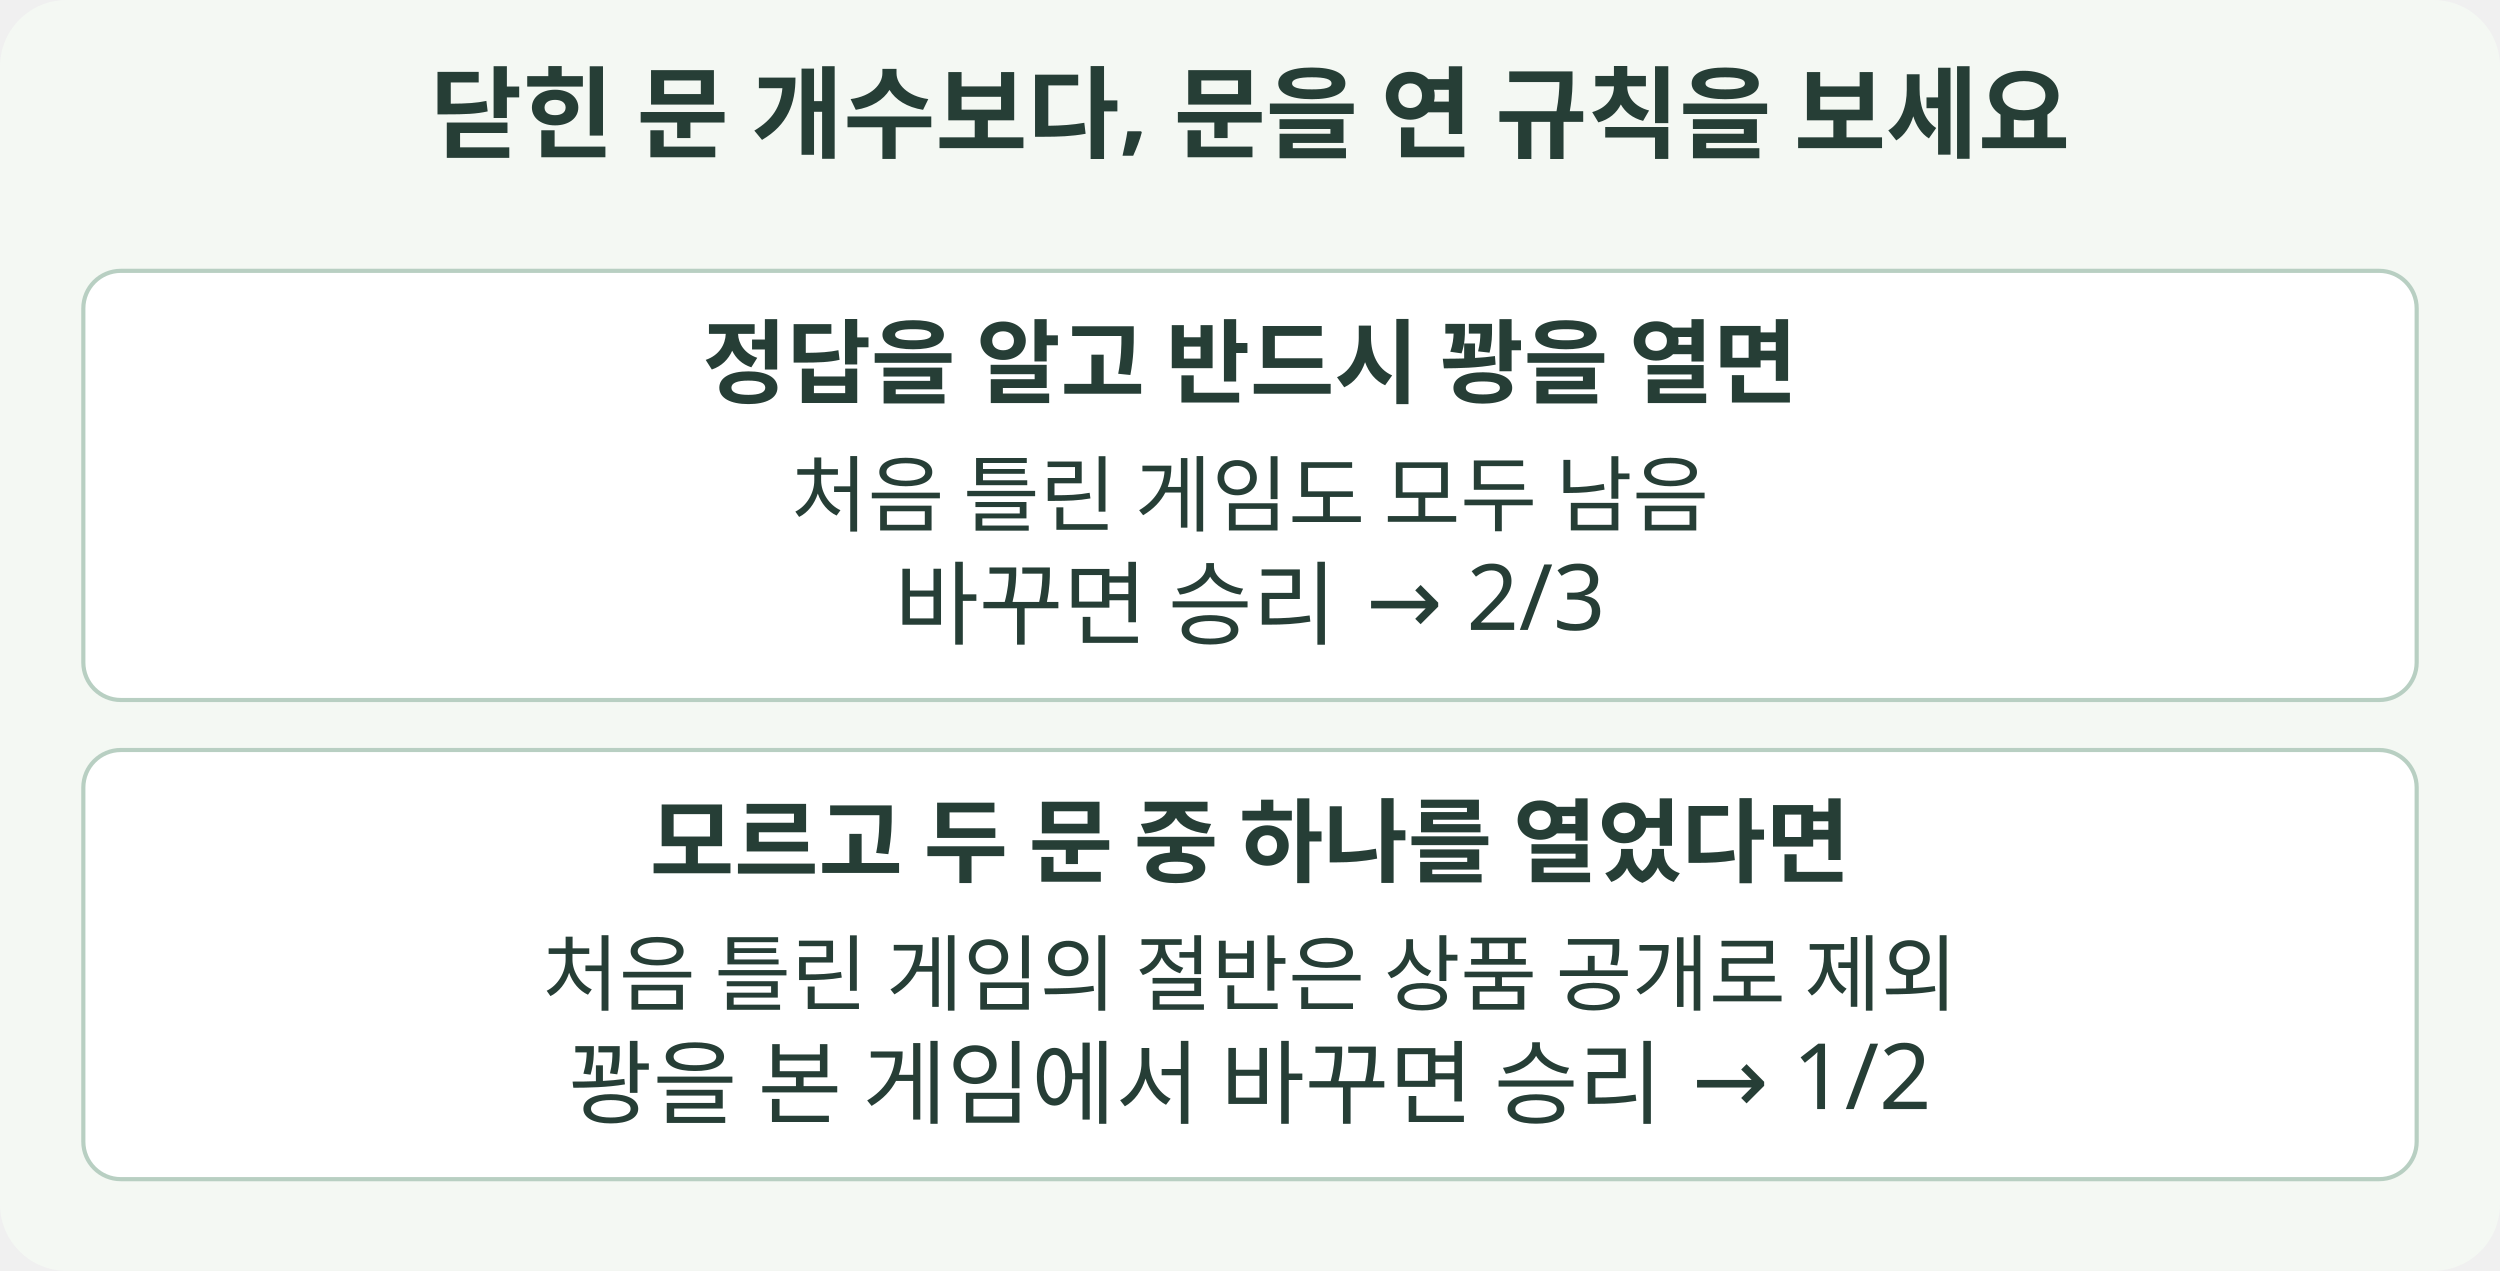
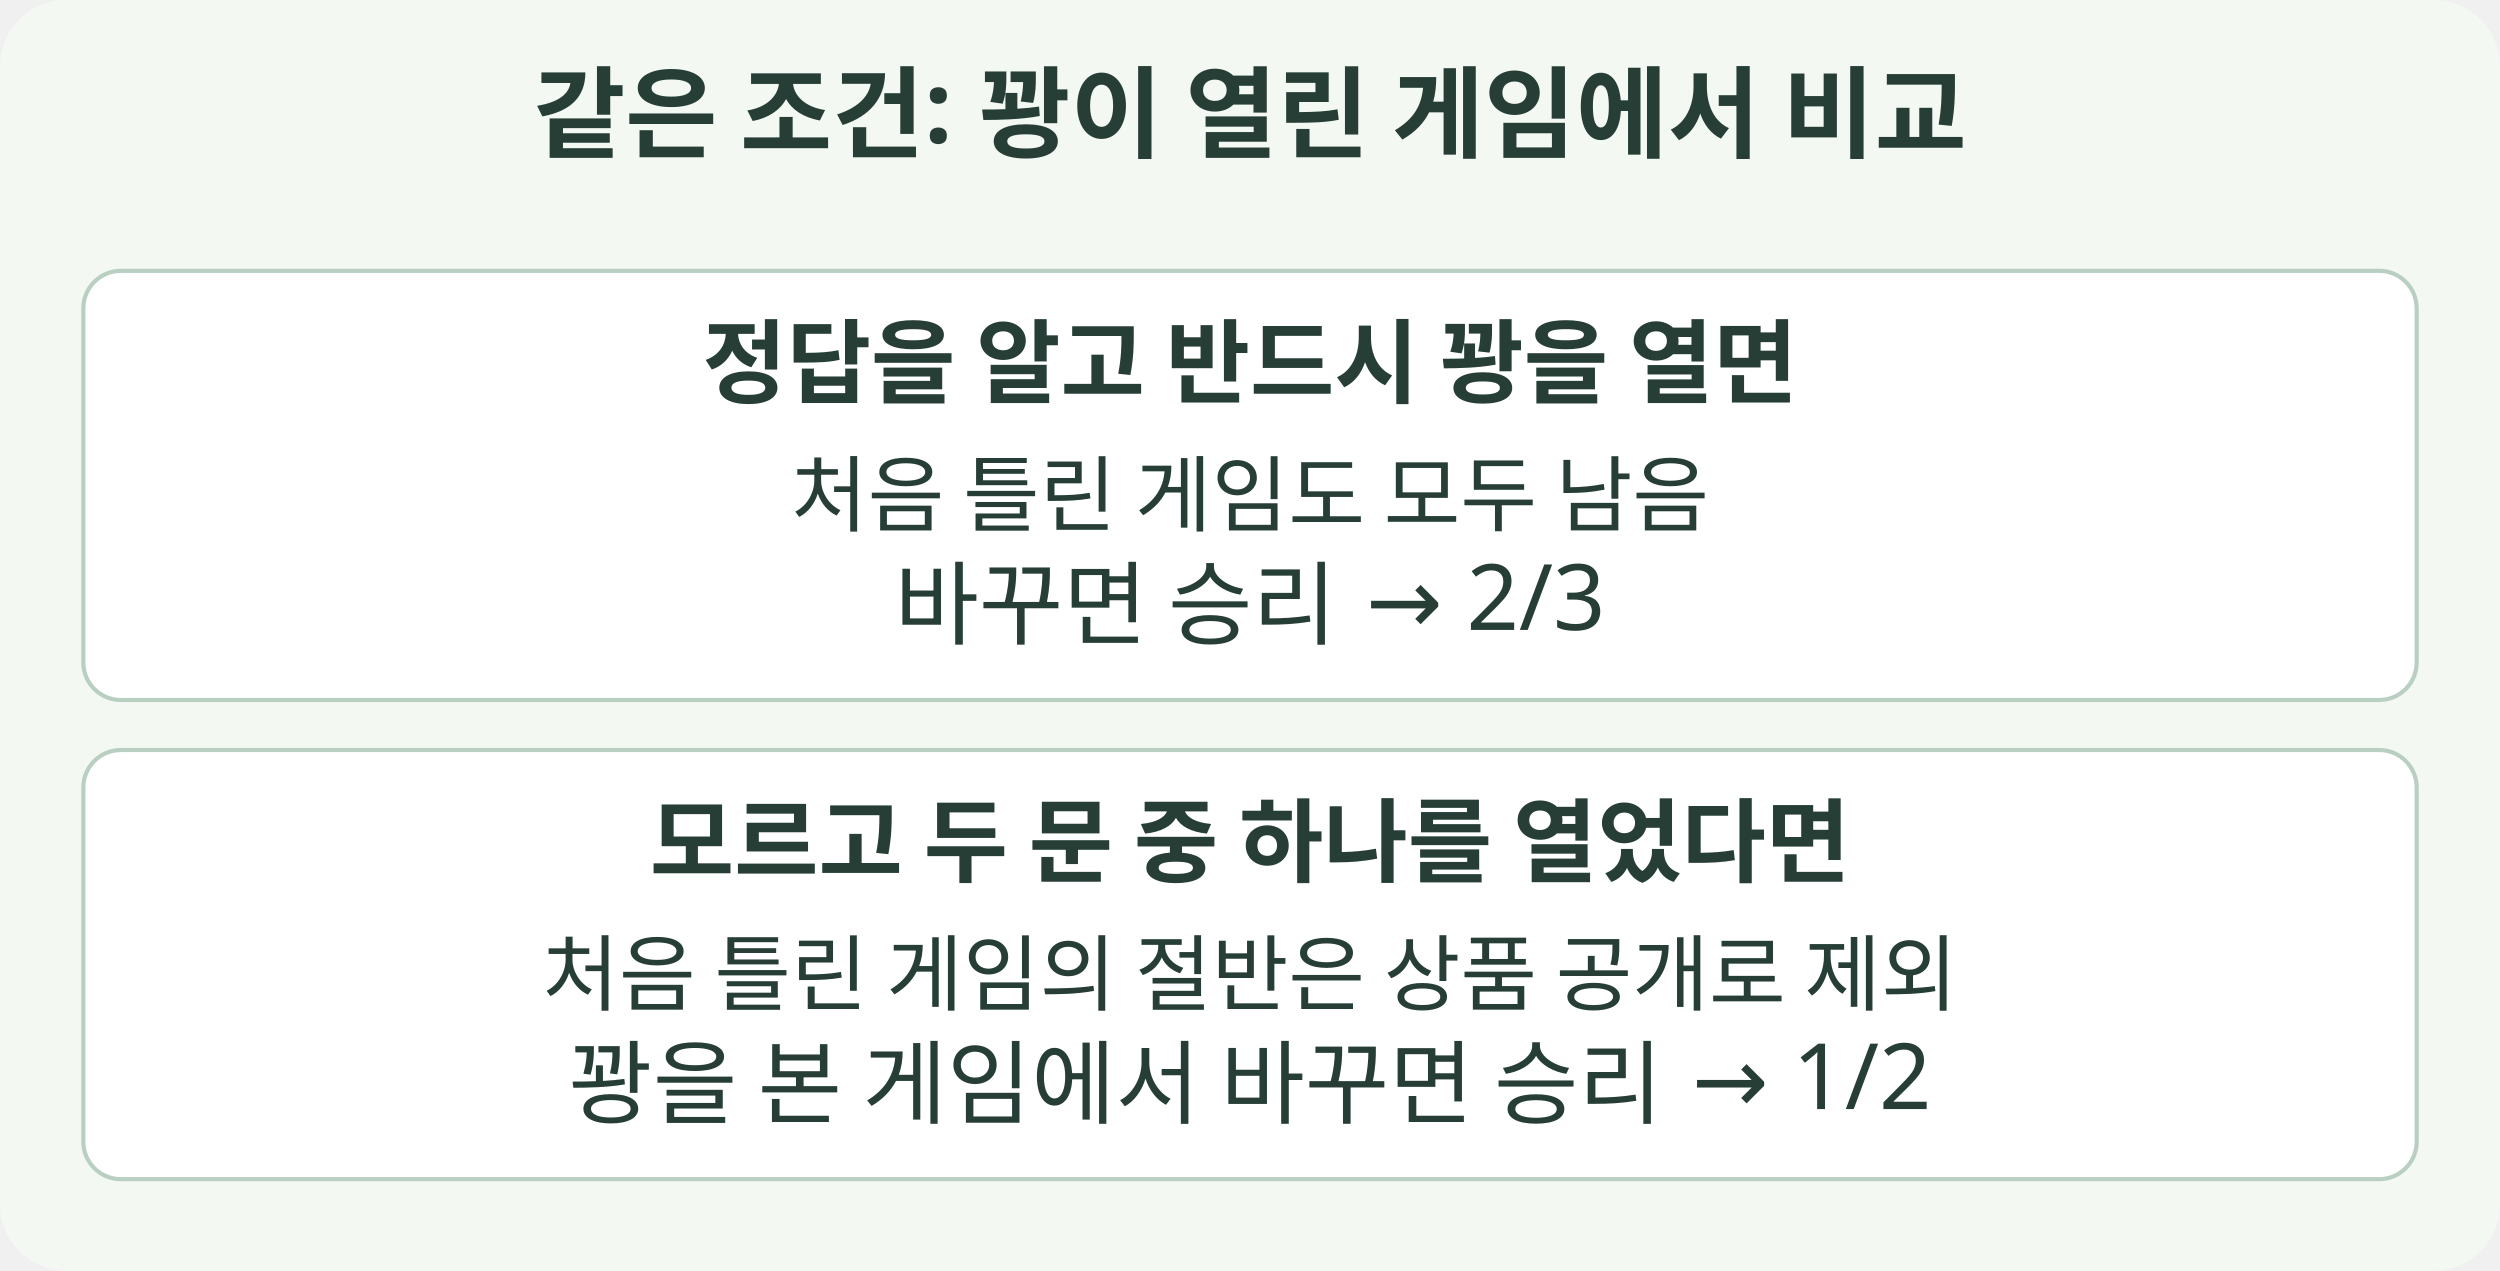
<svg xmlns="http://www.w3.org/2000/svg" viewBox="0 0 600 305" role="img" aria-labelledby="title desc">
  <rect width="600" height="305" rx="16" fill="#f4f8f3" />
  <g font-family="system-ui,Malgun Gothic,sans-serif" fill="#263e36">
-     <text x="300" y="36" font-size="24" text-anchor="middle" font-weight="700">닫힌 문 개수보다, 문을 연 규칙을 보세요</text>
+     <text x="300" y="36" font-size="24" text-anchor="middle" font-weight="700">같은 조건: 꽝이 열린 게임에서 비교</text>
    <rect x="20" y="65" width="560" height="103" rx="9" fill="#fff" stroke="#b8cfc2" />
    <text x="300" y="95" font-size="22" text-anchor="middle" font-weight="700">정답을 알고 반드시 꽝을 열면</text>
    <text x="300" y="126" font-size="20" text-anchor="middle">처음 틀린 게임도 모두 남음</text>
    <text x="300" y="153" font-size="22" text-anchor="middle">바꾸면 승리 → 2/3</text>
    <rect x="20" y="180" width="560" height="103" rx="9" fill="#fff" stroke="#b8cfc2" />
    <text x="300" y="210" font-size="22" text-anchor="middle" font-weight="700">모르고 두 문 중 하나를 열었다면</text>
    <text x="300" y="241" font-size="20" text-anchor="middle">처음 틀린 게임의 절반은 상품 공개로 제외</text>
    <text x="300" y="268" font-size="22" text-anchor="middle">꽝을 본 게임에서 바꾸면 승리 → 1/2</text>
  </g>
</svg>
